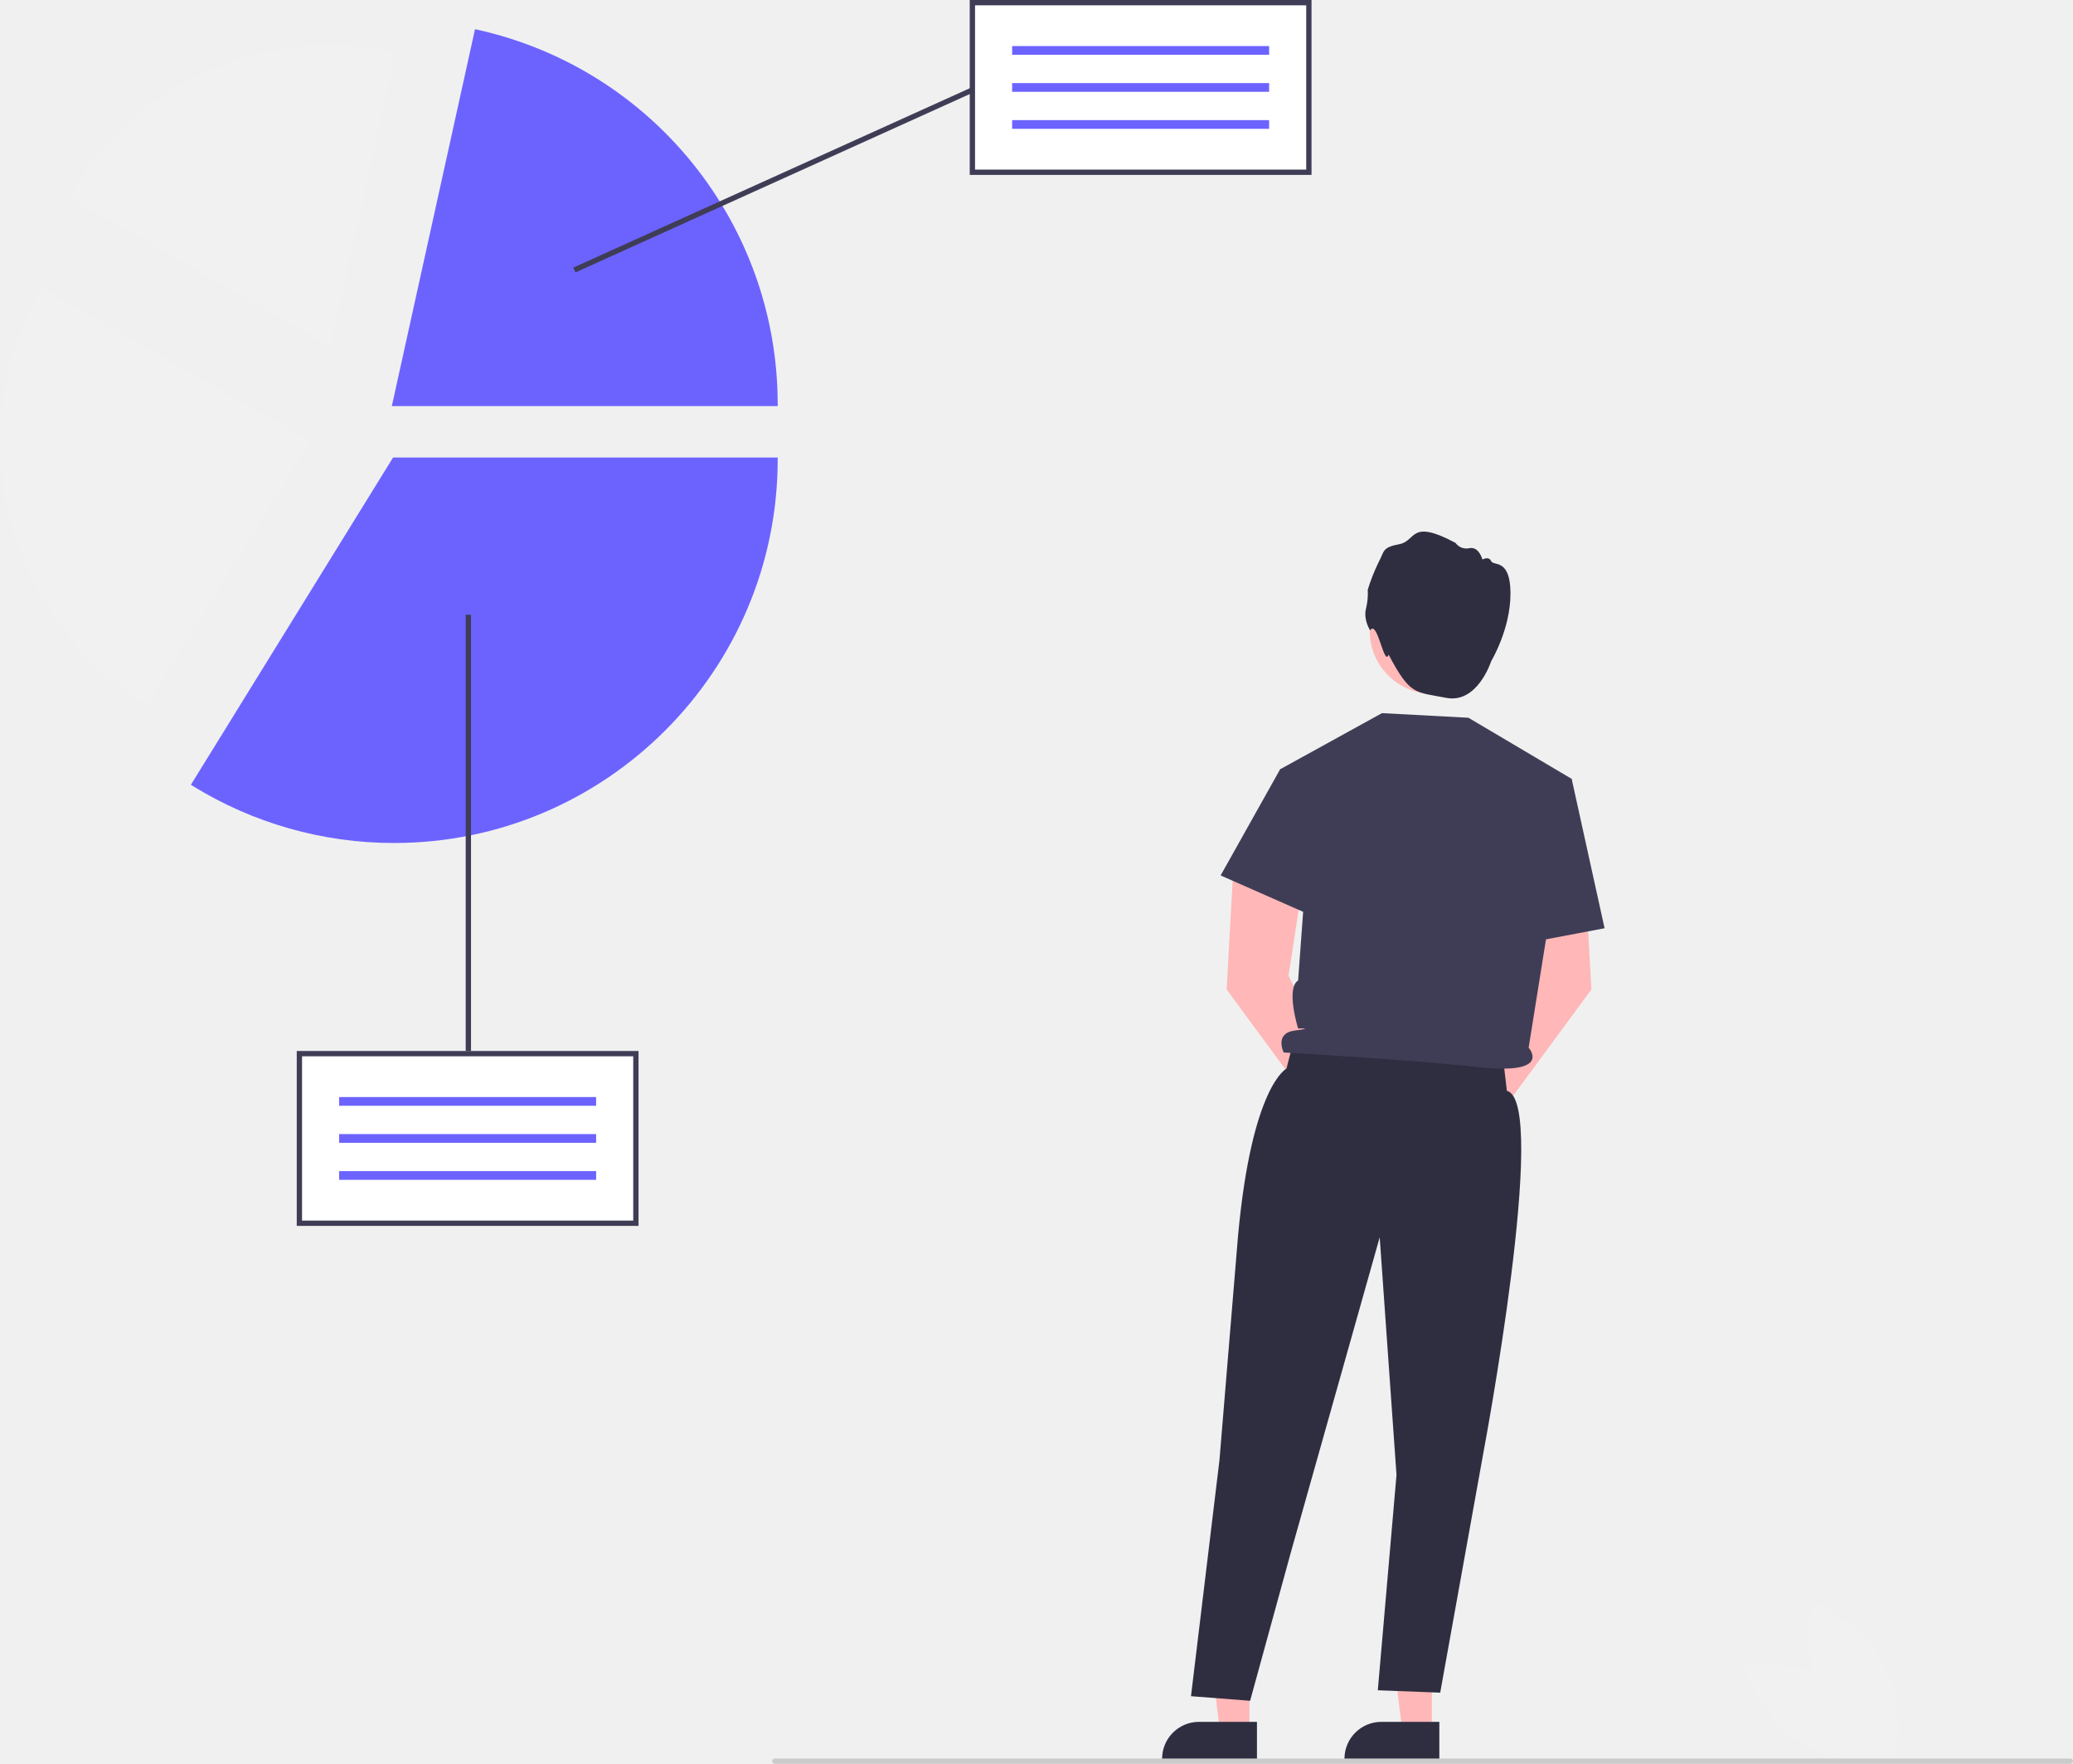
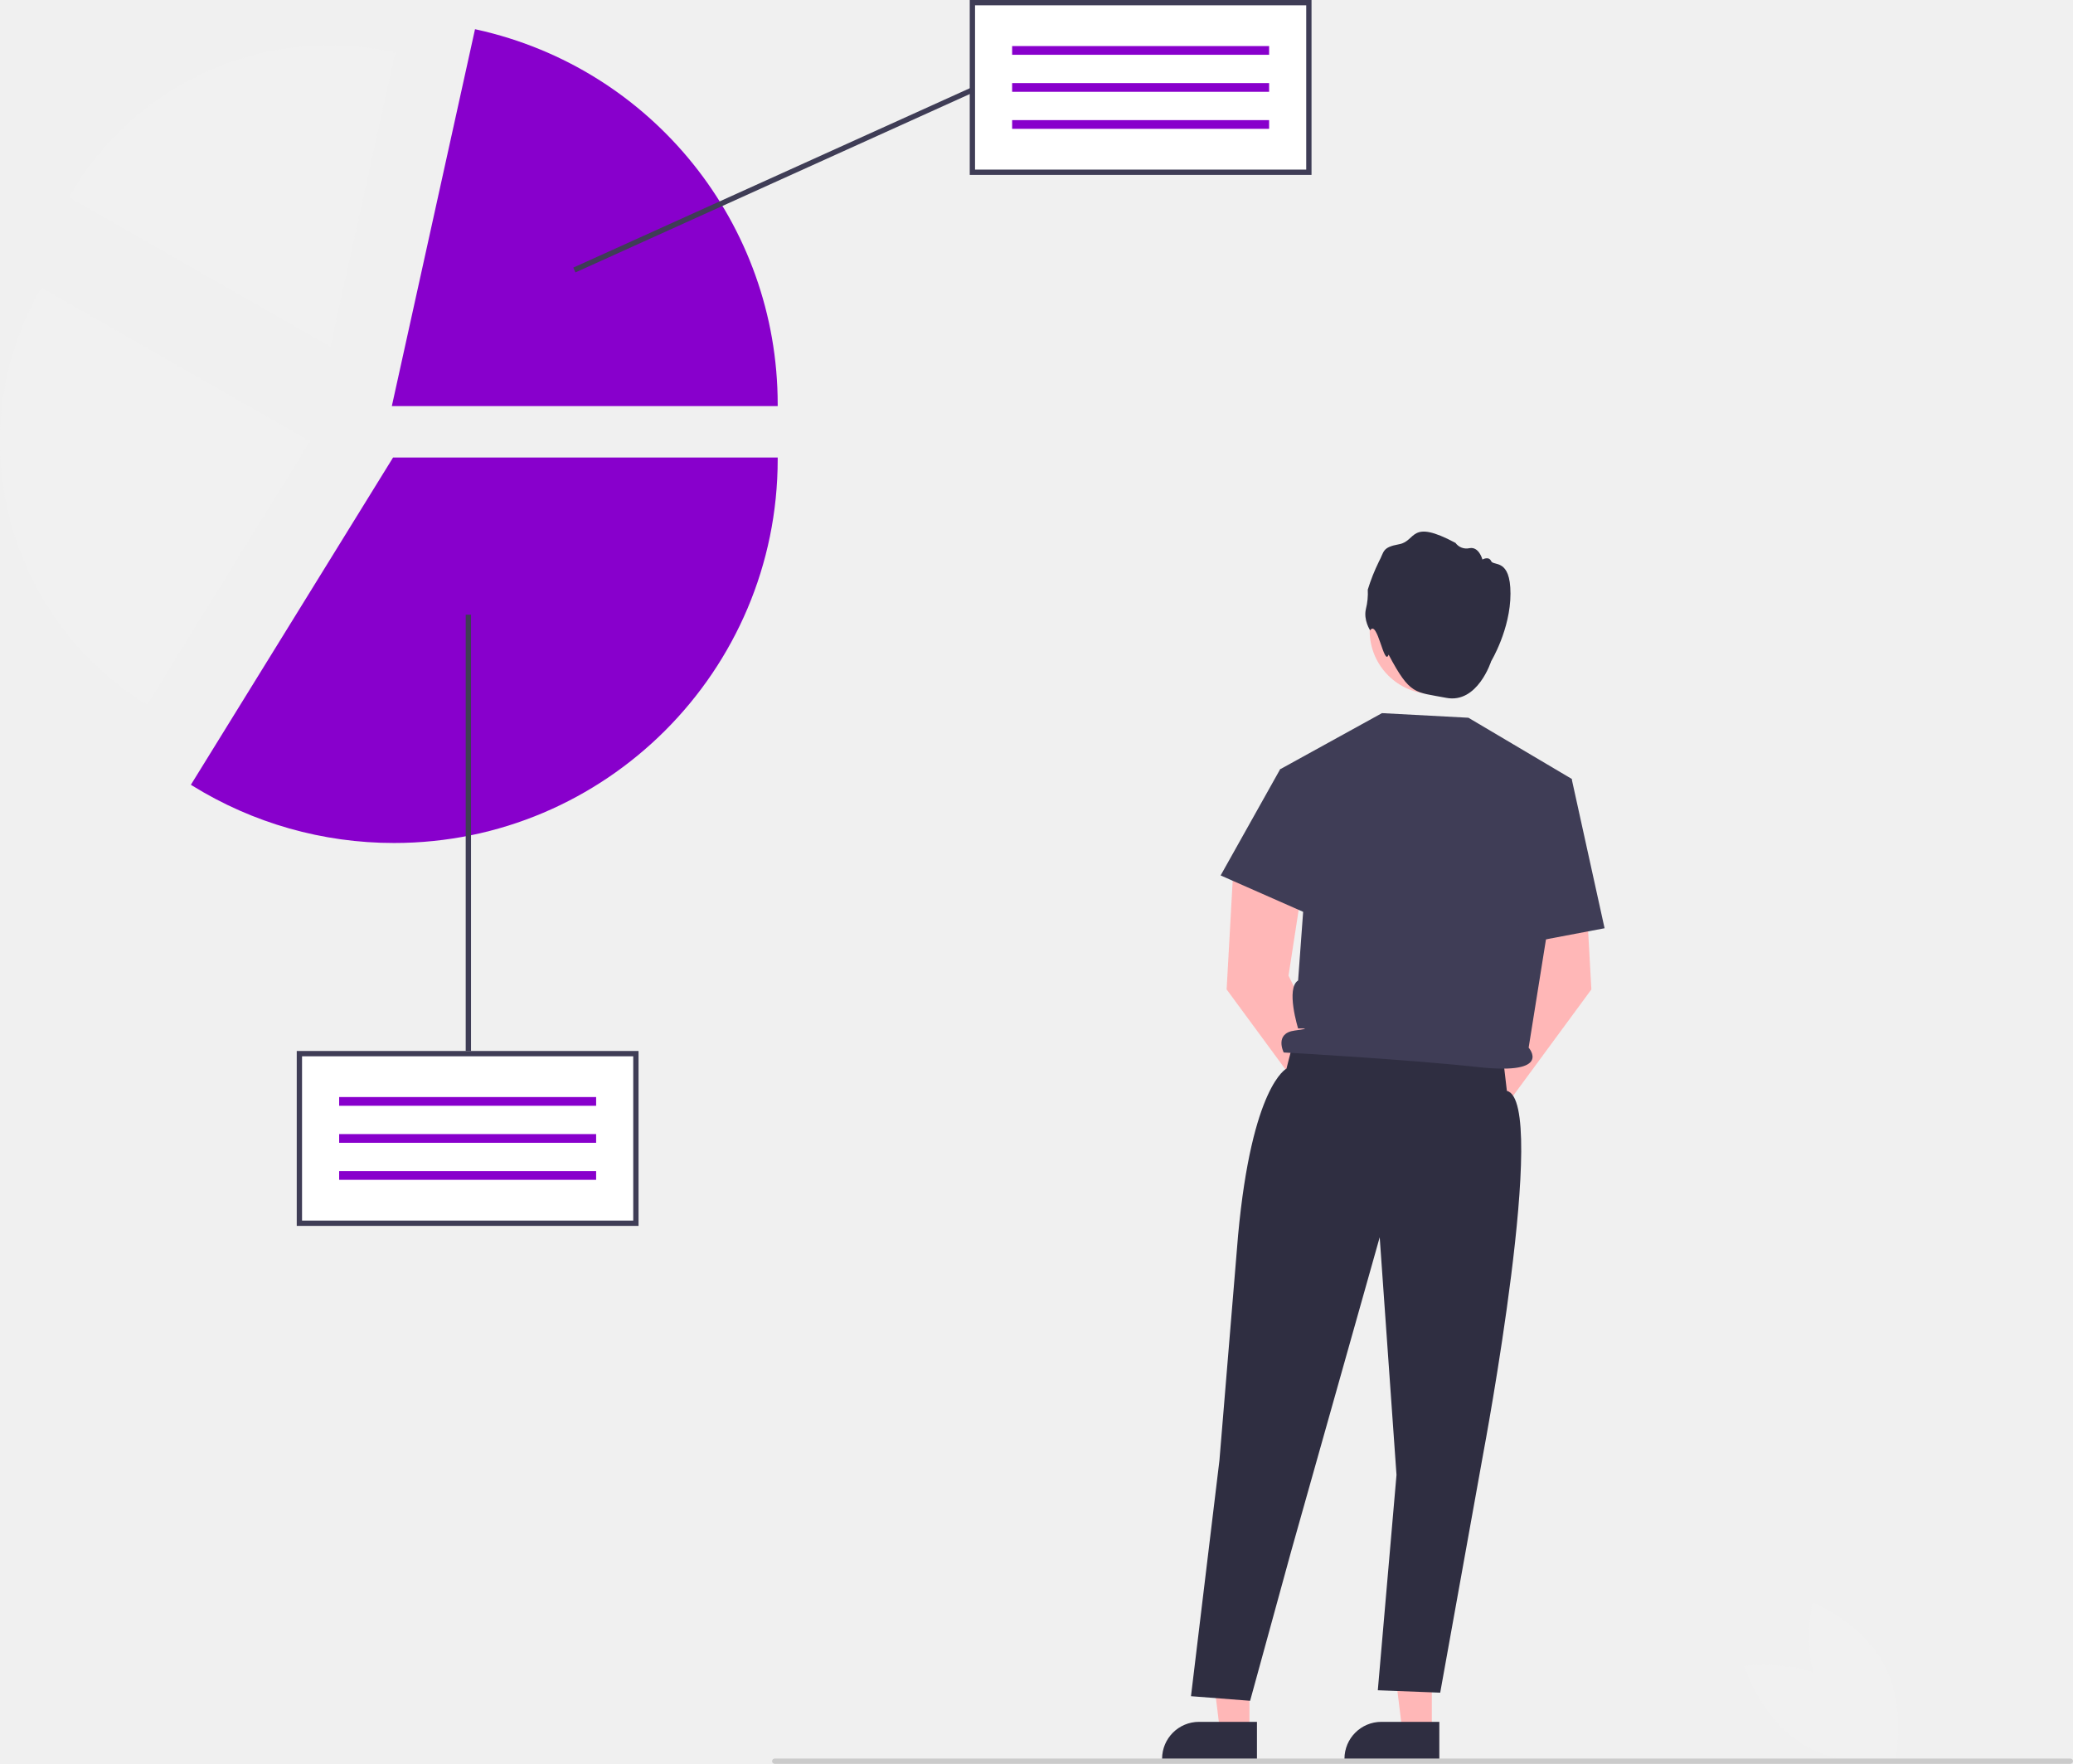
<svg xmlns="http://www.w3.org/2000/svg" data-name="Layer 1" width="782.406" height="665.606" viewBox="0 0 782.406 665.606">
  <path d="M896.666,758.041c8.555,16.628,27.251,24.057,27.251,24.057s4.826-19.531-3.729-36.159-27.251-24.057-27.251-24.057S888.111,741.413,896.666,758.041Z" transform="translate(-208.7972 -117.1968)" fill="#f1f1f1" />
  <path d="M902.87,752.745c15.834,9.949,21.633,29.213,21.633,29.213s-19.872,3.134-35.706-6.815S867.164,745.931,867.164,745.931,887.036,742.796,902.87,752.745Z" transform="translate(-208.7972 -117.1968)" fill="#f1f1f1" />
  <polygon points="471.576 653.39 460.472 653.39 455.19 610.561 471.578 610.562 471.576 653.39" fill="#ffb7b7" />
  <path d="M683.205,781.35l-35.803-.001v-.453a13.936,13.936,0,0,1,13.936-13.935h.001l21.867.001Z" transform="translate(-208.7972 -117.1968)" fill="#2f2e41" />
  <polygon points="540.409 653.39 529.305 653.39 524.023 610.561 540.411 610.562 540.409 653.39" fill="#ffb7b7" />
  <path d="M752.038,781.35l-35.803-.001v-.453a13.936,13.936,0,0,1,13.936-13.935h.001l21.867.001Z" transform="translate(-208.7972 -117.1968)" fill="#2f2e41" />
  <path d="M716.964,529.346,695.117,485.382l5.627-36.466-26.265-7.246L671.761,490.578l34.061,46.289a9.053,9.053,0,1,0,11.141-7.521Z" transform="translate(-208.7972 -117.1968)" fill="#ffb7b7" />
  <path d="M764.225,529.346,786.072,485.382l-5.627-36.466,26.265-7.246,2.717,48.908-34.061,46.289a9.053,9.053,0,1,1-11.141-7.521Z" transform="translate(-208.7972 -117.1968)" fill="#ffb7b7" />
  <circle cx="540.846" cy="238.001" r="23.895" fill="#ffb9b9" />
  <path d="M725.928,355.069s-2.593-3.889-1.595-8.077a24.48,24.48,0,0,0,.698-7.279,72.045,72.045,0,0,1,4.188-10.57c2.094-3.789,1.097-5.385,7.678-6.581s3.889-9.772,21.239-.499a5.088,5.088,0,0,0,5.285,1.994c3.59-.698,4.886,4.288,4.886,4.288s2.393-1.396,3.291.598,7.296-1.197,7.296,12.265-7.282,25.486-7.282,25.486-5.114,16.134-16.98,13.841-13.585-.906-21.737-16.303C731.227,369.046,728.665,350.773,725.928,355.069Z" transform="translate(-208.7972 -117.1968)" fill="#2f2e41" />
  <path d="M697.121,509.598,694.35,520.461s-13.049,6.306-18.272,62.932l-7.034,84.906L658.308,757.28l22.318,1.731,15.475-56.374,33.433-118.534,6.34,89.672-7.053,81.267,23.548.906,16.303-90.57s24.974-132.661,8.864-136.522l-1.619-13.824Z" transform="translate(-208.7972 -117.1968)" fill="#2f2e41" />
  <path d="M691.954,407.492l38.442-21.184,32.625,1.741,38.969,23.066-16.242,101.432s9.31,10.409-18.827,7.353-73.615-5.535-73.615-5.535-3.658-7.257,4.154-8.276,1.28-.781,1.28-.781-4.721-15.159,0-18.114l2.284-31.132Z" transform="translate(-208.7972 -117.1968)" fill="#3f3d56" />
  <polygon points="493.758 291.868 483.157 290.295 460.699 330.36 497.188 346.448 493.758 291.868" fill="#3f3d56" />
  <polygon points="580.705 299.114 593.192 293.918 605.611 350.286 571.908 356.669 580.705 299.114" fill="#3f3d56" />
  <path d="M501.203,782.803h489a1,1,0,0,0,0-2h-489a1,1,0,1,0,0,2Z" transform="translate(-208.7972 -117.1968)" fill="#cbcbcb" />
  <rect x="113" y="397.606" width="127" height="64" fill="#fff" />
-   <rect x="128.005" y="413.989" width="96.99" height="3.288" fill="#6c63ff" />
-   <rect x="128.005" y="427.963" width="96.99" height="3.288" fill="#6c63ff" />
-   <rect x="128.005" y="441.936" width="96.99" height="3.288" fill="#6c63ff" />
+   <rect x="128.005" y="413.989" width="96.99" height="3.288" fill="#8800cc" />
+   <rect x="128.005" y="427.963" width="96.99" height="3.288" fill="#8800cc" />
+   <rect x="128.005" y="441.936" width="96.99" height="3.288" fill="#8800cc" />
  <path d="M449.797,579.803h-129v-66h129Zm-127-2h125v-62h-125Z" transform="translate(-208.7972 -117.1968)" fill="#3f3d56" />
-   <path d="M357.535,435.312A144.44,144.44,0,0,1,281.423,413.705l-.581-.36.359-.581,75.952-122.922H502.32v.684C502.32,370.361,437.37,435.312,357.535,435.312Z" transform="translate(-208.7972 -117.1968)" fill="#6c63ff" />
+   <path d="M357.535,435.312A144.44,144.44,0,0,1,281.423,413.705l-.581-.36.359-.581,75.952-122.922H502.32v.684C502.32,370.361,437.37,435.312,357.535,435.312Z" transform="translate(-208.7972 -117.1968)" fill="#8800cc" />
  <path d="M264.398,383.119,263.931,382.83a116.258,116.258,0,0,1-39.822-156.525l.272-.475,101.401,57.943Z" transform="translate(-208.7972 -117.1968)" fill="#f1f1f1" />
-   <path d="M502.32,270.448H356.684l31.396-142.232.667.147A144.831,144.831,0,0,1,502.32,269.765Z" transform="translate(-208.7972 -117.1968)" fill="#6c63ff" />
+   <path d="M502.32,270.448H356.684l31.396-142.232.667.147A144.831,144.831,0,0,1,502.32,269.765Z" transform="translate(-208.7972 -117.1968)" fill="#8800cc" />
  <path d="M333.487,248.047,234.809,191.66l.265-.463a113.043,113.043,0,0,1,122.388-54.243l.521.115Z" transform="translate(-208.7972 -117.1968)" fill="#f1f1f1" />
  <rect x="367.004" y="1" width="127" height="64" fill="#fff" />
-   <rect x="382.009" y="17.383" width="96.99" height="3.288" fill="#6c63ff" />
-   <rect x="382.009" y="31.356" width="96.99" height="3.288" fill="#6c63ff" />
-   <rect x="382.009" y="45.329" width="96.99" height="3.288" fill="#6c63ff" />
+   <rect x="382.009" y="17.383" width="96.99" height="3.288" fill="#8800cc" />
+   <rect x="382.009" y="31.356" width="96.99" height="3.288" fill="#8800cc" />
+   <rect x="382.009" y="45.329" width="96.99" height="3.288" fill="#8800cc" />
  <path d="M703.801,183.197h-129v-66h129Zm-127-2h125v-62h-125Z" transform="translate(-208.7972 -117.1968)" fill="#3f3d56" />
  <rect x="175.772" y="231.969" width="2" height="164.638" fill="#3f3d56" />
  <rect x="418.257" y="184.137" width="164.785" height="2" transform="translate(-240.6034 105.578) rotate(-24.33745)" fill="#3f3d56" />
</svg>
